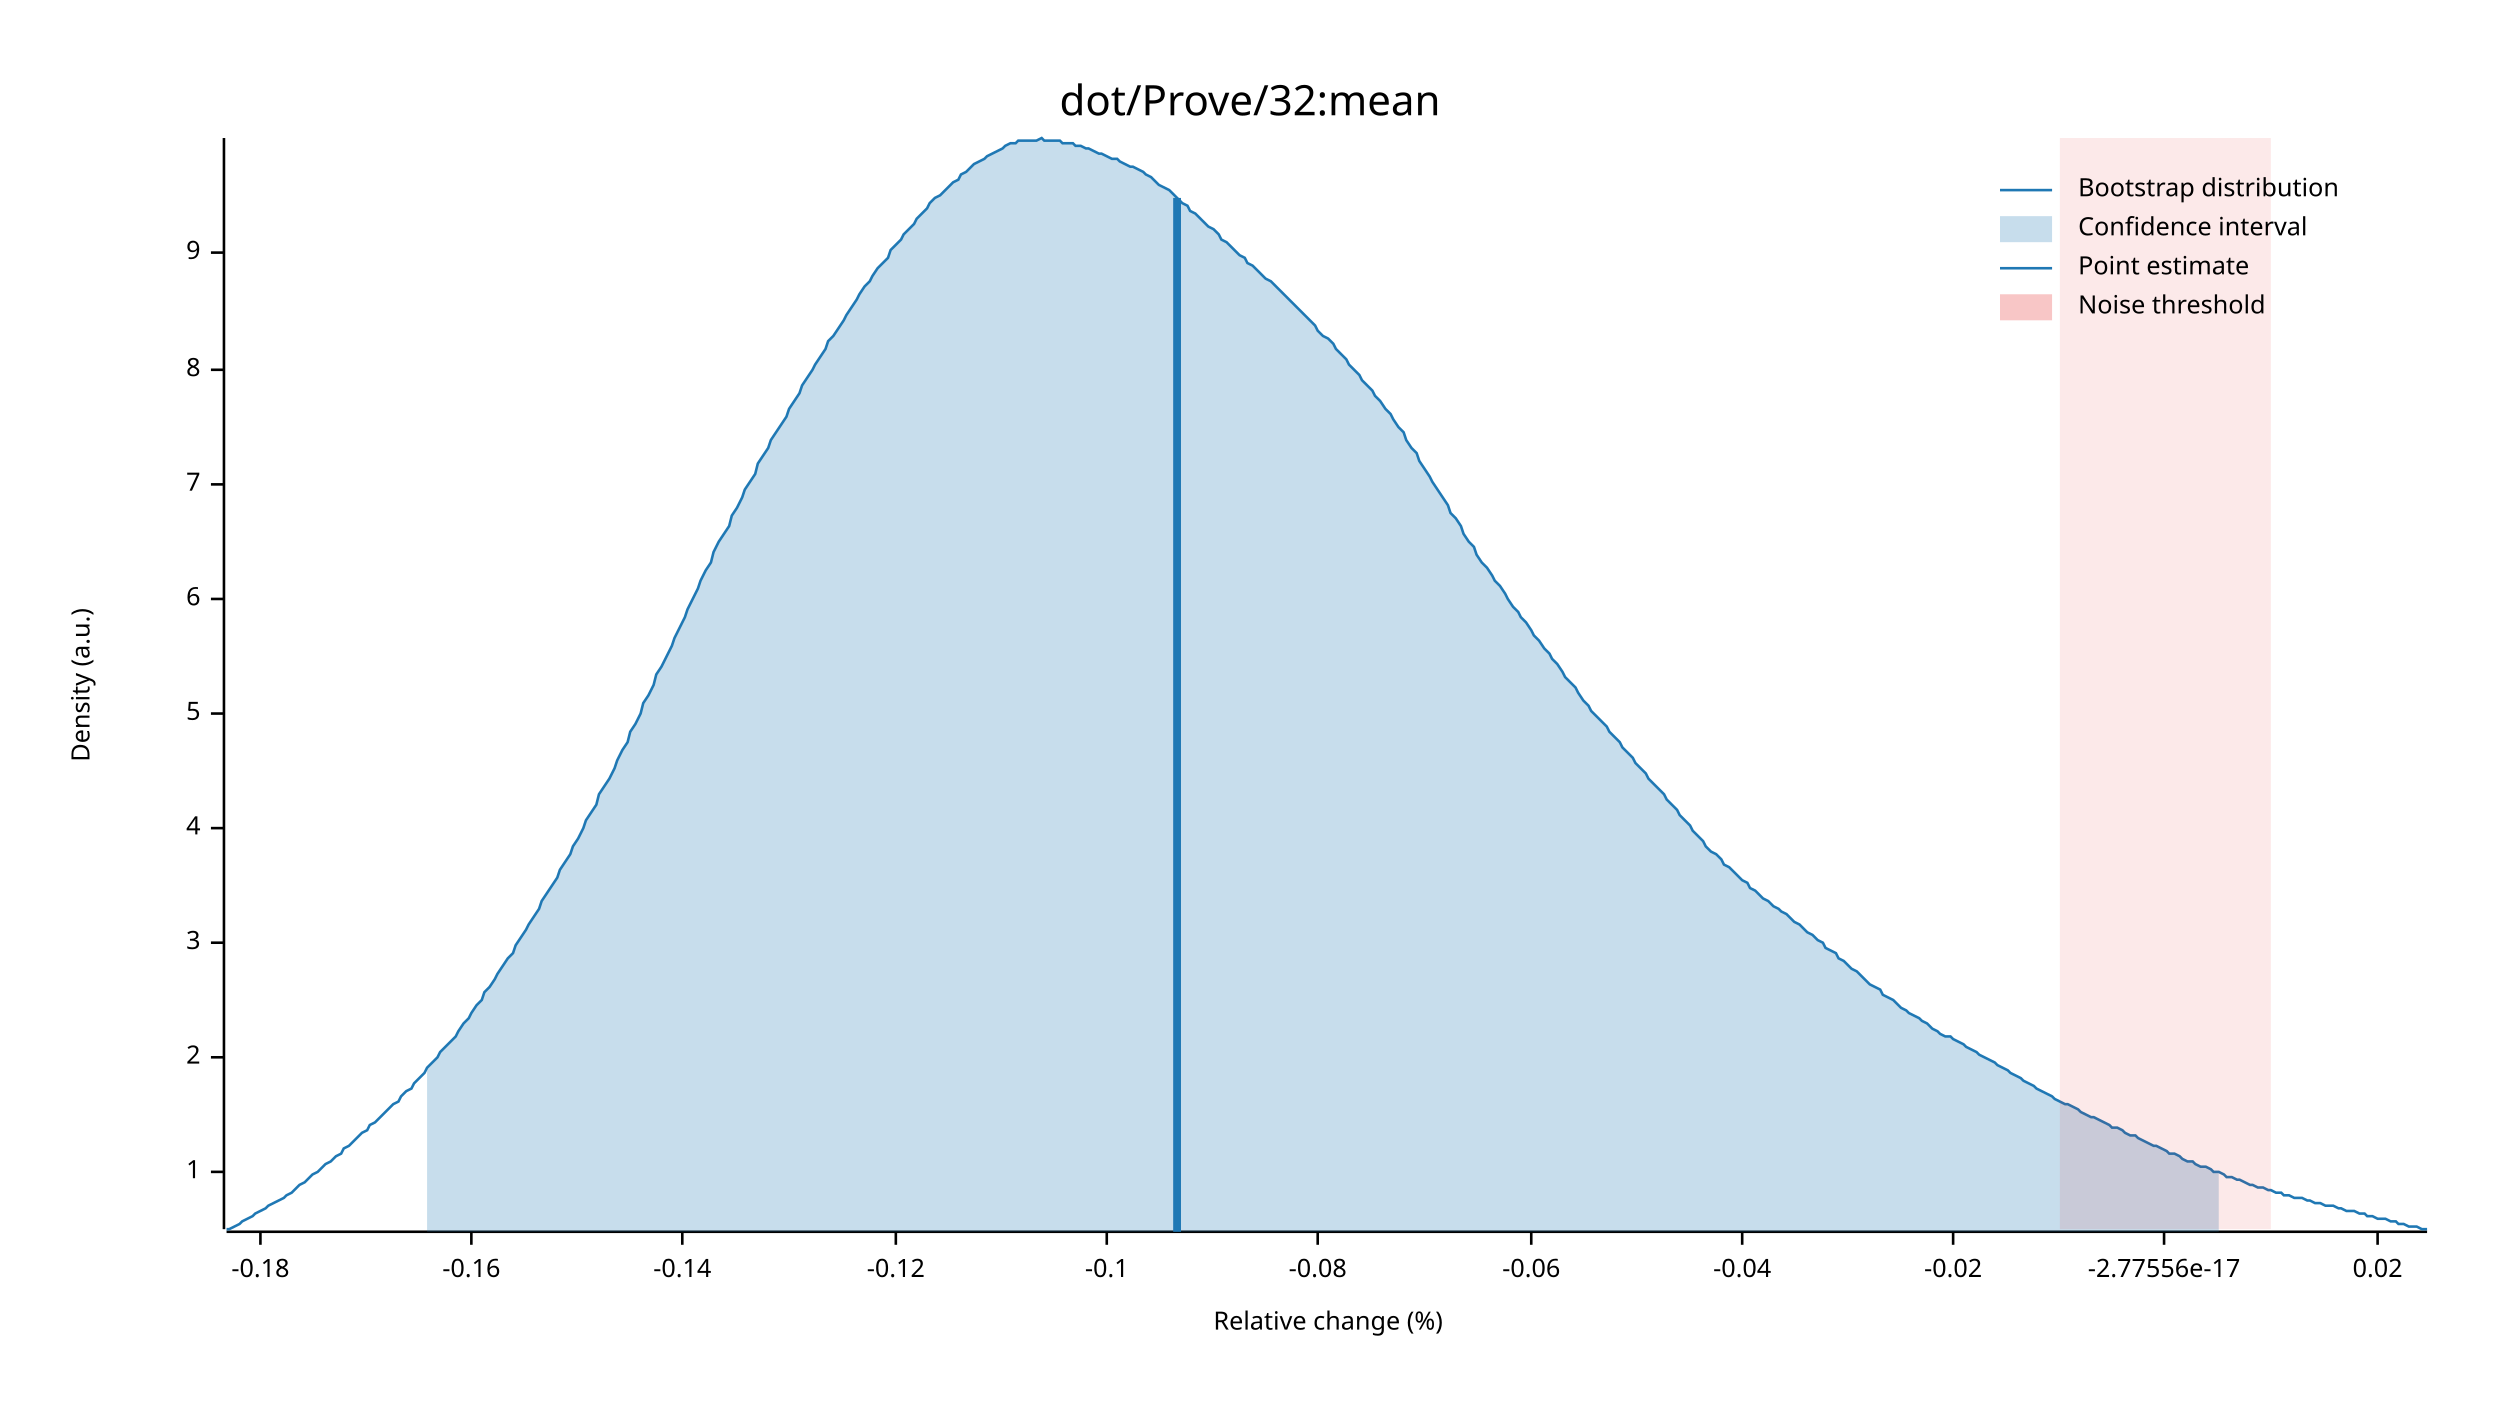
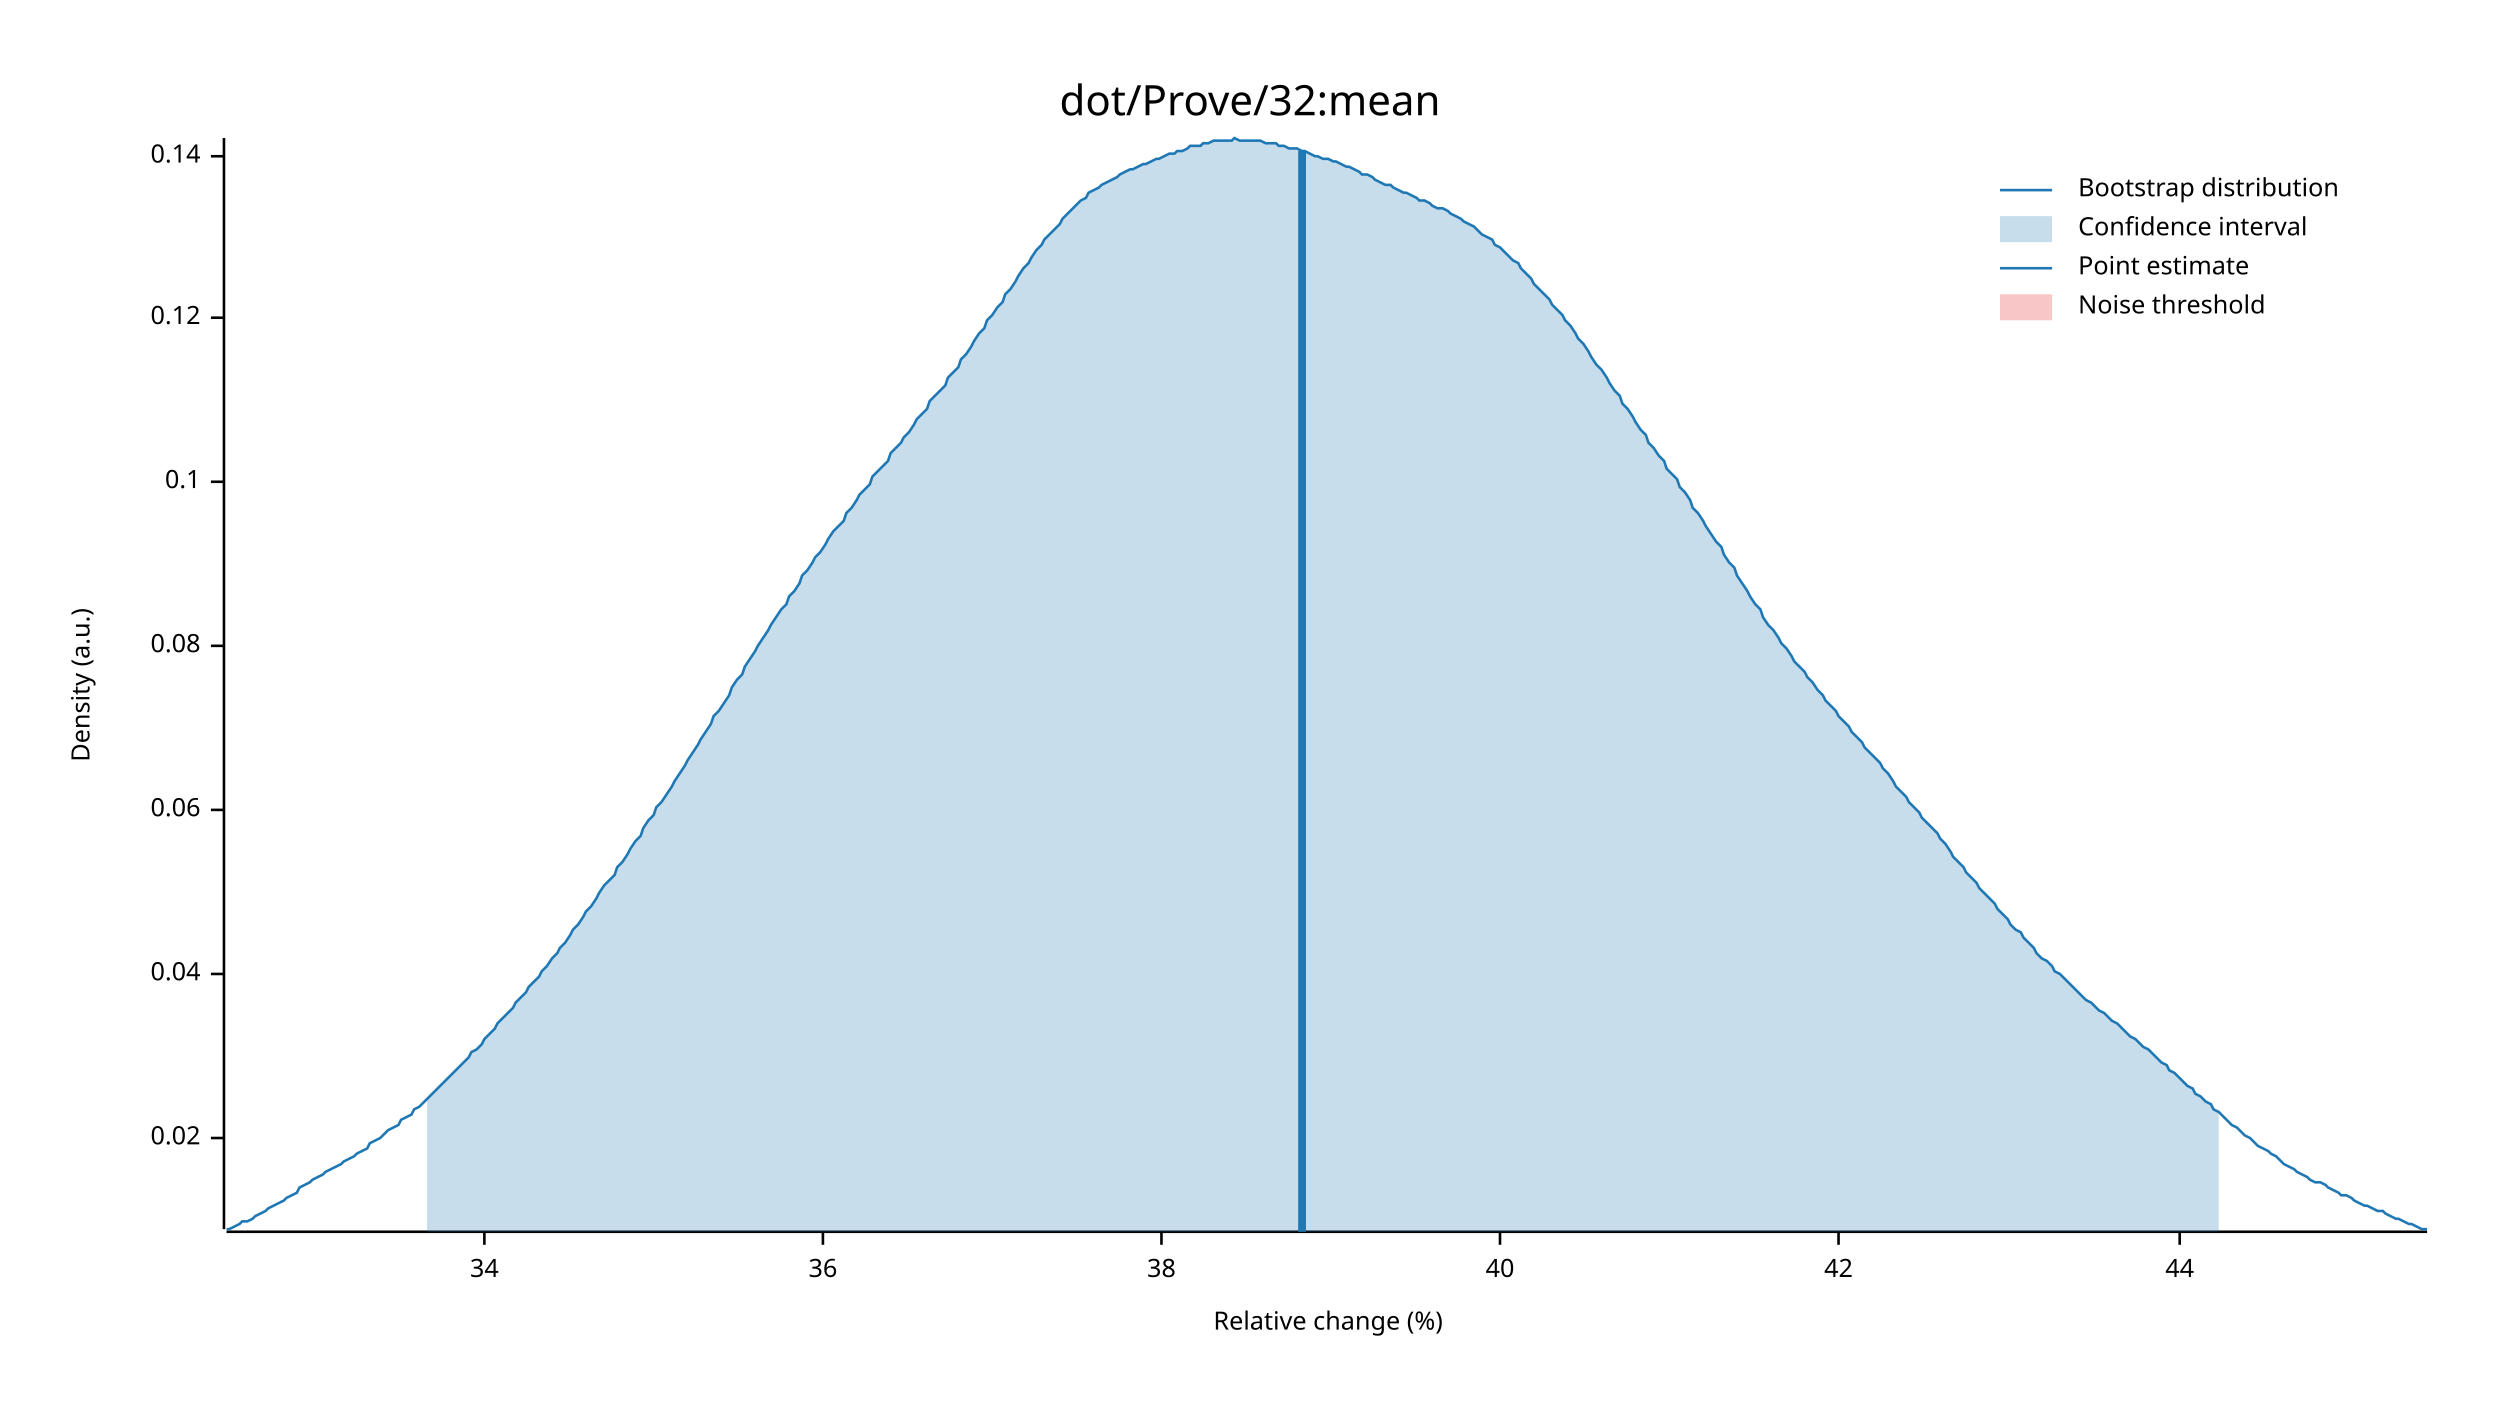
<svg xmlns="http://www.w3.org/2000/svg" width="960" height="540" viewBox="0 0 960 540">
  <text x="480" y="32" dy="0.76em" text-anchor="middle" font-family="sans-serif" font-size="16.129" opacity="1" fill="#000000">
dot/Prove/32:mean
</text>
  <text x="27" y="263" dy="0.76em" text-anchor="middle" font-family="sans-serif" font-size="9.677" opacity="1" fill="#000000" transform="rotate(270, 27, 263)">
Density (a.u.)
</text>
  <text x="510" y="513" dy="-0.5ex" text-anchor="middle" font-family="sans-serif" font-size="9.677" opacity="1" fill="#000000">
Relative change (%)
</text>
  <polyline fill="none" opacity="1" stroke="#000000" stroke-width="1" points="86,53 86,472 " />
-   <text x="77" y="450" dy="0.5ex" text-anchor="end" font-family="sans-serif" font-size="9.677" opacity="1" fill="#000000">
- 1
- </text>
-   <polyline fill="none" opacity="1" stroke="#000000" stroke-width="1" points="81,450 86,450 " />
-   <text x="77" y="406" dy="0.5ex" text-anchor="end" font-family="sans-serif" font-size="9.677" opacity="1" fill="#000000">
- 2
- </text>
-   <polyline fill="none" opacity="1" stroke="#000000" stroke-width="1" points="81,406 86,406 " />
-   <text x="77" y="362" dy="0.5ex" text-anchor="end" font-family="sans-serif" font-size="9.677" opacity="1" fill="#000000">
- 3
- </text>
-   <polyline fill="none" opacity="1" stroke="#000000" stroke-width="1" points="81,362 86,362 " />
-   <text x="77" y="318" dy="0.5ex" text-anchor="end" font-family="sans-serif" font-size="9.677" opacity="1" fill="#000000">
- 4
- </text>
-   <polyline fill="none" opacity="1" stroke="#000000" stroke-width="1" points="81,318 86,318 " />
-   <text x="77" y="274" dy="0.5ex" text-anchor="end" font-family="sans-serif" font-size="9.677" opacity="1" fill="#000000">
- 5
- </text>
-   <polyline fill="none" opacity="1" stroke="#000000" stroke-width="1" points="81,274 86,274 " />
-   <text x="77" y="230" dy="0.5ex" text-anchor="end" font-family="sans-serif" font-size="9.677" opacity="1" fill="#000000">
- 6
- </text>
-   <polyline fill="none" opacity="1" stroke="#000000" stroke-width="1" points="81,230 86,230 " />
-   <text x="77" y="186" dy="0.5ex" text-anchor="end" font-family="sans-serif" font-size="9.677" opacity="1" fill="#000000">
- 7
- </text>
-   <polyline fill="none" opacity="1" stroke="#000000" stroke-width="1" points="81,186 86,186 " />
-   <text x="77" y="142" dy="0.5ex" text-anchor="end" font-family="sans-serif" font-size="9.677" opacity="1" fill="#000000">
- 8
- </text>
-   <polyline fill="none" opacity="1" stroke="#000000" stroke-width="1" points="81,142 86,142 " />
-   <text x="77" y="97" dy="0.5ex" text-anchor="end" font-family="sans-serif" font-size="9.677" opacity="1" fill="#000000">
- 9
- </text>
-   <polyline fill="none" opacity="1" stroke="#000000" stroke-width="1" points="81,97 86,97 " />
-   <polyline fill="none" opacity="1" stroke="#000000" stroke-width="1" points="87,473 932,473 " />
-   <text x="100" y="483" dy="0.76em" text-anchor="middle" font-family="sans-serif" font-size="9.677" opacity="1" fill="#000000">
- -0.18
- </text>
-   <polyline fill="none" opacity="1" stroke="#000000" stroke-width="1" points="100,473 100,478 " />
-   <text x="181" y="483" dy="0.76em" text-anchor="middle" font-family="sans-serif" font-size="9.677" opacity="1" fill="#000000">
- -0.16
- </text>
-   <polyline fill="none" opacity="1" stroke="#000000" stroke-width="1" points="181,473 181,478 " />
-   <text x="262" y="483" dy="0.76em" text-anchor="middle" font-family="sans-serif" font-size="9.677" opacity="1" fill="#000000">
- -0.14
- </text>
-   <polyline fill="none" opacity="1" stroke="#000000" stroke-width="1" points="262,473 262,478 " />
-   <text x="344" y="483" dy="0.76em" text-anchor="middle" font-family="sans-serif" font-size="9.677" opacity="1" fill="#000000">
- -0.12
- </text>
-   <polyline fill="none" opacity="1" stroke="#000000" stroke-width="1" points="344,473 344,478 " />
-   <text x="425" y="483" dy="0.76em" text-anchor="middle" font-family="sans-serif" font-size="9.677" opacity="1" fill="#000000">
- -0.1
- </text>
-   <polyline fill="none" opacity="1" stroke="#000000" stroke-width="1" points="425,473 425,478 " />
-   <text x="506" y="483" dy="0.76em" text-anchor="middle" font-family="sans-serif" font-size="9.677" opacity="1" fill="#000000">
- -0.08
- </text>
-   <polyline fill="none" opacity="1" stroke="#000000" stroke-width="1" points="506,473 506,478 " />
-   <text x="588" y="483" dy="0.76em" text-anchor="middle" font-family="sans-serif" font-size="9.677" opacity="1" fill="#000000">
- -0.06
- </text>
-   <polyline fill="none" opacity="1" stroke="#000000" stroke-width="1" points="588,473 588,478 " />
-   <text x="669" y="483" dy="0.76em" text-anchor="middle" font-family="sans-serif" font-size="9.677" opacity="1" fill="#000000">
- -0.04
- </text>
-   <polyline fill="none" opacity="1" stroke="#000000" stroke-width="1" points="669,473 669,478 " />
-   <text x="750" y="483" dy="0.76em" text-anchor="middle" font-family="sans-serif" font-size="9.677" opacity="1" fill="#000000">
- -0.02
- </text>
-   <polyline fill="none" opacity="1" stroke="#000000" stroke-width="1" points="750,473 750,478 " />
-   <text x="831" y="483" dy="0.76em" text-anchor="middle" font-family="sans-serif" font-size="9.677" opacity="1" fill="#000000">
- -2.77556e-17
- </text>
-   <polyline fill="none" opacity="1" stroke="#000000" stroke-width="1" points="831,473 831,478 " />
-   <text x="913" y="483" dy="0.76em" text-anchor="middle" font-family="sans-serif" font-size="9.677" opacity="1" fill="#000000">
+   <text x="77" y="437" dy="0.5ex" text-anchor="end" font-family="sans-serif" font-size="9.677" opacity="1" fill="#000000">
0.02
</text>
-   <polyline fill="none" opacity="1" stroke="#000000" stroke-width="1" points="913,473 913,478 " />
-   <polyline fill="none" opacity="1" stroke="#1F78B4" stroke-width="1" points="87,472 88,472 90,471 92,470 93,469 95,468 97,467 98,466 100,465 102,464 103,463 105,462 107,461 109,460 110,459 112,458 114,456 115,455 117,454 119,452 120,451 122,450 124,448 125,447 127,446 129,444 131,443 132,441 134,440 136,438 137,437 139,435 141,434 142,432 144,431 146,429 147,428 149,426 151,424 153,423 154,421 156,419 158,418 159,416 161,414 163,412 164,410 166,408 168,406 169,404 171,402 173,400 175,398 176,396 178,393 180,391 181,389 183,386 185,384 186,381 188,379 190,376 191,374 193,371 195,368 197,366 198,363 200,360 202,357 203,355 205,352 207,349 208,346 210,343 212,340 214,337 215,334 217,331 219,328 220,325 222,322 224,318 225,315 227,312 229,309 230,305 232,302 234,299 236,295 237,292 239,288 241,285 242,281 244,278 246,274 247,270 249,267 251,263 252,259 254,256 256,252 258,248 259,245 261,241 263,237 264,234 266,230 268,226 269,223 271,219 273,216 274,212 276,208 278,205 280,202 281,198 283,195 285,191 286,188 288,185 290,182 291,178 293,175 295,172 296,169 298,166 300,163 302,160 303,157 305,154 307,151 308,148 310,145 312,142 313,140 315,137 317,134 318,131 320,129 322,126 324,123 325,121 327,118 329,115 330,113 332,110 334,108 335,106 337,103 339,101 341,99 342,96 344,94 346,92 347,90 349,88 351,86 352,84 354,82 356,80 357,78 359,76 361,75 363,73 364,72 366,70 368,69 369,67 371,66 373,64 374,63 376,62 378,61 379,60 381,59 383,58 385,57 386,56 388,55 390,55 391,54 393,54 395,54 396,54 398,54 400,53 401,54 403,54 405,54 407,54 408,55 410,55 412,55 413,56 415,56 417,57 418,57 420,58 422,59 423,59 425,60 427,61 429,61 430,62 432,63 434,64 435,64 437,65 439,66 440,67 442,68 444,70 445,71 447,72 449,73 451,75 452,76 454,78 456,79 457,81 459,82 461,84 462,85 464,87 466,88 468,90 469,92 471,93 473,95 474,96 476,98 478,99 479,101 481,102 483,104 484,105 486,107 488,108 490,110 491,111 493,113 495,115 496,116 498,118 500,120 501,121 503,123 505,125 506,127 508,129 510,130 512,132 513,134 515,136 517,138 518,140 520,142 522,144 523,146 525,148 527,150 528,152 530,154 532,157 534,159 535,161 537,164 539,166 540,169 542,172 544,174 545,177 547,180 549,183 550,185 552,188 554,191 556,194 557,197 559,199 561,202 562,205 564,208 566,210 567,213 569,216 571,218 573,221 574,223 576,225 578,228 579,230 581,233 583,235 584,237 586,239 588,242 589,244 591,246 593,249 595,251 596,253 598,255 600,258 601,260 603,262 605,264 606,266 608,269 610,271 611,273 613,275 615,277 617,279 618,281 620,283 622,285 623,287 625,289 627,291 628,293 630,295 632,297 633,299 635,301 637,303 639,305 640,307 642,309 644,311 645,313 647,315 649,317 650,319 652,321 654,323 655,325 657,327 659,328 661,330 662,332 664,333 666,335 667,336 669,338 671,339 672,341 674,342 676,344 677,345 679,346 681,348 683,349 684,350 686,351 688,353 689,354 691,355 693,357 694,358 696,359 698,361 700,362 701,364 703,365 705,366 706,368 708,369 710,371 711,372 713,373 715,375 716,376 718,378 720,379 722,380 723,382 725,383 727,384 728,385 730,387 732,388 733,389 735,390 737,391 738,392 740,393 742,395 744,396 745,397 747,398 749,398 750,399 752,400 754,401 755,402 757,403 759,404 760,405 762,406 764,407 766,408 767,409 769,410 771,411 772,412 774,413 776,414 777,415 779,416 781,417 782,418 784,419 786,420 788,421 789,422 791,423 793,424 794,424 796,425 798,426 799,427 801,428 803,429 804,429 806,430 808,431 810,432 811,433 813,433 815,434 816,435 818,436 820,436 821,437 823,438 825,439 827,440 828,440 830,441 832,442 833,443 835,443 837,444 838,445 840,446 842,446 843,447 845,448 847,448 849,449 850,450 852,450 854,451 855,452 857,452 859,453 860,453 862,454 864,455 865,455 867,456 869,456 871,457 872,457 874,458 876,458 877,459 879,459 881,460 882,460 884,460 886,461 887,461 889,462 891,462 893,463 894,463 896,463 898,464 899,464 901,465 903,465 904,465 906,466 908,466 909,467 911,467 913,468 915,468 916,468 918,469 920,469 921,470 923,470 925,471 926,471 928,471 930,472 932,472 " />
-   <polygon opacity="0.25" fill="#1F78B4" points="164,410 166,408 168,406 169,404 171,402 173,400 175,398 176,396 178,393 180,391 181,389 183,386 185,384 186,381 188,379 190,376 191,374 193,371 195,368 197,366 198,363 200,360 202,357 203,355 205,352 207,349 208,346 210,343 212,340 214,337 215,334 217,331 219,328 220,325 222,322 224,318 225,315 227,312 229,309 230,305 232,302 234,299 236,295 237,292 239,288 241,285 242,281 244,278 246,274 247,270 249,267 251,263 252,259 254,256 256,252 258,248 259,245 261,241 263,237 264,234 266,230 268,226 269,223 271,219 273,216 274,212 276,208 278,205 280,202 281,198 283,195 285,191 286,188 288,185 290,182 291,178 293,175 295,172 296,169 298,166 300,163 302,160 303,157 305,154 307,151 308,148 310,145 312,142 313,140 315,137 317,134 318,131 320,129 322,126 324,123 325,121 327,118 329,115 330,113 332,110 334,108 335,106 337,103 339,101 341,99 342,96 344,94 346,92 347,90 349,88 351,86 352,84 354,82 356,80 357,78 359,76 361,75 363,73 364,72 366,70 368,69 369,67 371,66 373,64 374,63 376,62 378,61 379,60 381,59 383,58 385,57 386,56 388,55 390,55 391,54 393,54 395,54 396,54 398,54 400,53 401,54 403,54 405,54 407,54 408,55 410,55 412,55 413,56 415,56 417,57 418,57 420,58 422,59 423,59 425,60 427,61 429,61 430,62 432,63 434,64 435,64 437,65 439,66 440,67 442,68 444,70 445,71 447,72 449,73 451,75 452,76 454,78 456,79 457,81 459,82 461,84 462,85 464,87 466,88 468,90 469,92 471,93 473,95 474,96 476,98 478,99 479,101 481,102 483,104 484,105 486,107 488,108 490,110 491,111 493,113 495,115 496,116 498,118 500,120 501,121 503,123 505,125 506,127 508,129 510,130 512,132 513,134 515,136 517,138 518,140 520,142 522,144 523,146 525,148 527,150 528,152 530,154 532,157 534,159 535,161 537,164 539,166 540,169 542,172 544,174 545,177 547,180 549,183 550,185 552,188 554,191 556,194 557,197 559,199 561,202 562,205 564,208 566,210 567,213 569,216 571,218 573,221 574,223 576,225 578,228 579,230 581,233 583,235 584,237 586,239 588,242 589,244 591,246 593,249 595,251 596,253 598,255 600,258 601,260 603,262 605,264 606,266 608,269 610,271 611,273 613,275 615,277 617,279 618,281 620,283 622,285 623,287 625,289 627,291 628,293 630,295 632,297 633,299 635,301 637,303 639,305 640,307 642,309 644,311 645,313 647,315 649,317 650,319 652,321 654,323 655,325 657,327 659,328 661,330 662,332 664,333 666,335 667,336 669,338 671,339 672,341 674,342 676,344 677,345 679,346 681,348 683,349 684,350 686,351 688,353 689,354 691,355 693,357 694,358 696,359 698,361 700,362 701,364 703,365 705,366 706,368 708,369 710,371 711,372 713,373 715,375 716,376 718,378 720,379 722,380 723,382 725,383 727,384 728,385 730,387 732,388 733,389 735,390 737,391 738,392 740,393 742,395 744,396 745,397 747,398 749,398 750,399 752,400 754,401 755,402 757,403 759,404 760,405 762,406 764,407 766,408 767,409 769,410 771,411 772,412 774,413 776,414 777,415 779,416 781,417 782,418 784,419 786,420 788,421 789,422 791,423 793,424 794,424 796,425 798,426 799,427 801,428 803,429 804,429 806,430 808,431 810,432 811,433 813,433 815,434 816,435 818,436 820,436 821,437 823,438 825,439 827,440 828,440 830,441 832,442 833,443 835,443 837,444 838,445 840,446 842,446 843,447 845,448 847,448 849,449 850,450 852,450 852,473 164,473 " />
-   <polyline fill="none" opacity="1" stroke="#1F78B4" stroke-width="3" points="452,473 452,76 " />
-   <rect x="791" y="53" width="81" height="419" opacity="0.1" fill="#E31A1C" stroke="none" />
+   <polyline fill="none" opacity="1" stroke="#000000" stroke-width="1" points="81,437 86,437 " />
+   <text x="77" y="374" dy="0.5ex" text-anchor="end" font-family="sans-serif" font-size="9.677" opacity="1" fill="#000000">
+ 0.04
+ </text>
+   <polyline fill="none" opacity="1" stroke="#000000" stroke-width="1" points="81,374 86,374 " />
+   <text x="77" y="311" dy="0.5ex" text-anchor="end" font-family="sans-serif" font-size="9.677" opacity="1" fill="#000000">
+ 0.06
+ </text>
+   <polyline fill="none" opacity="1" stroke="#000000" stroke-width="1" points="81,311 86,311 " />
+   <text x="77" y="248" dy="0.5ex" text-anchor="end" font-family="sans-serif" font-size="9.677" opacity="1" fill="#000000">
+ 0.08
+ </text>
+   <polyline fill="none" opacity="1" stroke="#000000" stroke-width="1" points="81,248 86,248 " />
+   <text x="77" y="185" dy="0.5ex" text-anchor="end" font-family="sans-serif" font-size="9.677" opacity="1" fill="#000000">
+ 0.1
+ </text>
+   <polyline fill="none" opacity="1" stroke="#000000" stroke-width="1" points="81,185 86,185 " />
+   <text x="77" y="122" dy="0.5ex" text-anchor="end" font-family="sans-serif" font-size="9.677" opacity="1" fill="#000000">
+ 0.12
+ </text>
+   <polyline fill="none" opacity="1" stroke="#000000" stroke-width="1" points="81,122 86,122 " />
+   <text x="77" y="60" dy="0.5ex" text-anchor="end" font-family="sans-serif" font-size="9.677" opacity="1" fill="#000000">
+ 0.14
+ </text>
+   <polyline fill="none" opacity="1" stroke="#000000" stroke-width="1" points="81,60 86,60 " />
+   <polyline fill="none" opacity="1" stroke="#000000" stroke-width="1" points="87,473 932,473 " />
+   <text x="186" y="483" dy="0.76em" text-anchor="middle" font-family="sans-serif" font-size="9.677" opacity="1" fill="#000000">
+ 34
+ </text>
+   <polyline fill="none" opacity="1" stroke="#000000" stroke-width="1" points="186,473 186,478 " />
+   <text x="316" y="483" dy="0.76em" text-anchor="middle" font-family="sans-serif" font-size="9.677" opacity="1" fill="#000000">
+ 36
+ </text>
+   <polyline fill="none" opacity="1" stroke="#000000" stroke-width="1" points="316,473 316,478 " />
+   <text x="446" y="483" dy="0.76em" text-anchor="middle" font-family="sans-serif" font-size="9.677" opacity="1" fill="#000000">
+ 38
+ </text>
+   <polyline fill="none" opacity="1" stroke="#000000" stroke-width="1" points="446,473 446,478 " />
+   <text x="576" y="483" dy="0.76em" text-anchor="middle" font-family="sans-serif" font-size="9.677" opacity="1" fill="#000000">
+ 40
+ </text>
+   <polyline fill="none" opacity="1" stroke="#000000" stroke-width="1" points="576,473 576,478 " />
+   <text x="706" y="483" dy="0.76em" text-anchor="middle" font-family="sans-serif" font-size="9.677" opacity="1" fill="#000000">
+ 42
+ </text>
+   <polyline fill="none" opacity="1" stroke="#000000" stroke-width="1" points="706,473 706,478 " />
+   <text x="837" y="483" dy="0.76em" text-anchor="middle" font-family="sans-serif" font-size="9.677" opacity="1" fill="#000000">
+ 44
+ </text>
+   <polyline fill="none" opacity="1" stroke="#000000" stroke-width="1" points="837,473 837,478 " />
+   <polyline fill="none" opacity="1" stroke="#1F78B4" stroke-width="1" points="87,472 88,472 90,471 92,470 93,469 95,469 97,468 98,467 100,466 102,465 103,464 105,463 107,462 109,461 110,460 112,459 114,458 115,456 117,455 119,454 120,453 122,452 124,451 125,450 127,449 129,448 131,447 132,446 134,445 136,444 137,443 139,442 141,441 142,439 144,438 146,437 147,436 149,434 151,433 153,432 154,430 156,429 158,428 159,426 161,425 163,423 164,422 166,420 168,418 169,417 171,415 173,413 175,411 176,410 178,408 180,406 181,404 183,403 185,401 186,399 188,397 190,395 191,393 193,391 195,389 197,387 198,385 200,383 202,381 203,379 205,377 207,375 208,373 210,371 212,368 214,366 215,364 217,362 219,359 220,357 222,355 224,352 225,350 227,348 229,345 230,343 232,340 234,338 236,336 237,333 239,331 241,328 242,326 244,323 246,321 247,318 249,315 251,313 252,310 254,308 256,305 258,302 259,300 261,297 263,294 264,292 266,289 268,286 269,284 271,281 273,278 274,275 276,273 278,270 280,267 281,264 283,261 285,259 286,256 288,253 290,250 291,248 293,245 295,242 296,240 298,237 300,234 302,232 303,229 305,227 307,224 308,221 310,219 312,216 313,214 315,212 317,209 318,207 320,204 322,202 324,200 325,197 327,195 329,192 330,190 332,188 334,186 335,183 337,181 339,179 341,177 342,174 344,172 346,170 347,168 349,166 351,163 352,161 354,159 356,157 357,154 359,152 361,150 363,148 364,145 366,143 368,141 369,138 371,136 373,133 374,131 376,128 378,126 379,123 381,121 383,118 385,116 386,113 388,111 390,108 391,106 393,103 395,101 396,99 398,96 400,94 401,92 403,90 405,88 407,86 408,84 410,82 412,80 413,79 415,77 417,76 418,74 420,73 422,72 423,71 425,70 427,69 429,68 430,67 432,66 434,65 435,65 437,64 439,63 440,63 442,62 444,61 445,61 447,60 449,59 451,59 452,58 454,58 456,57 457,56 459,56 461,56 462,55 464,55 466,54 468,54 469,54 471,54 473,54 474,53 476,54 478,54 479,54 481,54 483,54 484,54 486,55 488,55 490,55 491,56 493,56 495,57 496,57 498,57 500,58 501,58 503,59 505,60 506,60 508,61 510,61 512,62 513,62 515,63 517,64 518,64 520,65 522,66 523,67 525,67 527,68 528,69 530,70 532,71 534,71 535,72 537,73 539,74 540,74 542,75 544,76 545,77 547,77 549,78 550,79 552,80 554,80 556,81 557,82 559,83 561,84 562,85 564,86 566,87 567,88 569,90 571,91 573,92 574,94 576,95 578,97 579,98 581,100 583,101 584,103 586,105 588,107 589,109 591,111 593,113 595,115 596,117 598,119 600,121 601,123 603,125 605,128 606,130 608,132 610,135 611,137 613,140 615,142 617,145 618,147 620,150 622,152 623,155 625,157 627,160 628,162 630,165 632,167 633,170 635,172 637,175 639,177 640,180 642,182 644,184 645,187 647,189 649,192 650,195 652,197 654,200 655,202 657,205 659,208 661,210 662,213 664,216 666,218 667,221 669,224 671,227 672,229 674,232 676,234 677,237 679,240 681,242 683,245 684,247 686,249 688,252 689,254 691,256 693,258 694,260 696,262 698,265 700,267 701,269 703,271 705,273 706,275 708,277 710,279 711,281 713,283 715,285 716,287 718,289 720,291 722,293 723,295 725,297 727,300 728,302 730,304 732,306 733,308 735,310 737,312 738,314 740,316 742,318 744,320 745,322 747,324 749,327 750,329 752,331 754,333 755,335 757,337 759,339 760,341 762,343 764,345 766,347 767,349 769,351 771,353 772,355 774,357 776,358 777,360 779,362 781,364 782,366 784,368 786,369 788,371 789,373 791,374 793,376 794,377 796,379 798,381 799,382 801,384 803,385 804,386 806,388 808,389 810,391 811,392 813,393 815,395 816,396 818,398 820,399 821,400 823,402 825,403 827,405 828,406 830,408 832,409 833,411 835,412 837,414 838,415 840,417 842,418 843,420 845,421 847,423 849,424 850,426 852,427 854,429 855,430 857,432 859,433 860,434 862,436 864,437 865,438 867,440 869,441 871,442 872,443 874,444 876,446 877,447 879,448 881,449 882,450 884,451 886,452 887,453 889,454 891,454 893,455 894,456 896,457 898,458 899,459 901,459 903,460 904,461 906,462 908,463 909,463 911,464 913,465 915,465 916,466 918,467 920,468 921,468 923,469 925,470 926,470 928,471 930,472 932,472 " />
+   <polygon opacity="0.25" fill="#1F78B4" points="164,422 166,420 168,418 169,417 171,415 173,413 175,411 176,410 178,408 180,406 181,404 183,403 185,401 186,399 188,397 190,395 191,393 193,391 195,389 197,387 198,385 200,383 202,381 203,379 205,377 207,375 208,373 210,371 212,368 214,366 215,364 217,362 219,359 220,357 222,355 224,352 225,350 227,348 229,345 230,343 232,340 234,338 236,336 237,333 239,331 241,328 242,326 244,323 246,321 247,318 249,315 251,313 252,310 254,308 256,305 258,302 259,300 261,297 263,294 264,292 266,289 268,286 269,284 271,281 273,278 274,275 276,273 278,270 280,267 281,264 283,261 285,259 286,256 288,253 290,250 291,248 293,245 295,242 296,240 298,237 300,234 302,232 303,229 305,227 307,224 308,221 310,219 312,216 313,214 315,212 317,209 318,207 320,204 322,202 324,200 325,197 327,195 329,192 330,190 332,188 334,186 335,183 337,181 339,179 341,177 342,174 344,172 346,170 347,168 349,166 351,163 352,161 354,159 356,157 357,154 359,152 361,150 363,148 364,145 366,143 368,141 369,138 371,136 373,133 374,131 376,128 378,126 379,123 381,121 383,118 385,116 386,113 388,111 390,108 391,106 393,103 395,101 396,99 398,96 400,94 401,92 403,90 405,88 407,86 408,84 410,82 412,80 413,79 415,77 417,76 418,74 420,73 422,72 423,71 425,70 427,69 429,68 430,67 432,66 434,65 435,65 437,64 439,63 440,63 442,62 444,61 445,61 447,60 449,59 451,59 452,58 454,58 456,57 457,56 459,56 461,56 462,55 464,55 466,54 468,54 469,54 471,54 473,54 474,53 476,54 478,54 479,54 481,54 483,54 484,54 486,55 488,55 490,55 491,56 493,56 495,57 496,57 498,57 500,58 501,58 503,59 505,60 506,60 508,61 510,61 512,62 513,62 515,63 517,64 518,64 520,65 522,66 523,67 525,67 527,68 528,69 530,70 532,71 534,71 535,72 537,73 539,74 540,74 542,75 544,76 545,77 547,77 549,78 550,79 552,80 554,80 556,81 557,82 559,83 561,84 562,85 564,86 566,87 567,88 569,90 571,91 573,92 574,94 576,95 578,97 579,98 581,100 583,101 584,103 586,105 588,107 589,109 591,111 593,113 595,115 596,117 598,119 600,121 601,123 603,125 605,128 606,130 608,132 610,135 611,137 613,140 615,142 617,145 618,147 620,150 622,152 623,155 625,157 627,160 628,162 630,165 632,167 633,170 635,172 637,175 639,177 640,180 642,182 644,184 645,187 647,189 649,192 650,195 652,197 654,200 655,202 657,205 659,208 661,210 662,213 664,216 666,218 667,221 669,224 671,227 672,229 674,232 676,234 677,237 679,240 681,242 683,245 684,247 686,249 688,252 689,254 691,256 693,258 694,260 696,262 698,265 700,267 701,269 703,271 705,273 706,275 708,277 710,279 711,281 713,283 715,285 716,287 718,289 720,291 722,293 723,295 725,297 727,300 728,302 730,304 732,306 733,308 735,310 737,312 738,314 740,316 742,318 744,320 745,322 747,324 749,327 750,329 752,331 754,333 755,335 757,337 759,339 760,341 762,343 764,345 766,347 767,349 769,351 771,353 772,355 774,357 776,358 777,360 779,362 781,364 782,366 784,368 786,369 788,371 789,373 791,374 793,376 794,377 796,379 798,381 799,382 801,384 803,385 804,386 806,388 808,389 810,391 811,392 813,393 815,395 816,396 818,398 820,399 821,400 823,402 825,403 827,405 828,406 830,408 832,409 833,411 835,412 837,414 838,415 840,417 842,418 843,420 845,421 847,423 849,424 850,426 852,427 852,473 164,473 " />
+   <polyline fill="none" opacity="1" stroke="#1F78B4" stroke-width="3" points="500,473 500,58 " />
+   <rect x="509" y="53" width="0" height="419" opacity="0.1" fill="#E31A1C" stroke="none" />
  <text x="798" y="68" dy="0.76em" text-anchor="start" font-family="sans-serif" font-size="9.677" opacity="1" fill="#000000">
Bootstrap distribution
</text>
  <text x="798" y="83" dy="0.76em" text-anchor="start" font-family="sans-serif" font-size="9.677" opacity="1" fill="#000000">
Confidence interval
</text>
  <text x="798" y="98" dy="0.76em" text-anchor="start" font-family="sans-serif" font-size="9.677" opacity="1" fill="#000000">
Point estimate
</text>
  <text x="798" y="113" dy="0.76em" text-anchor="start" font-family="sans-serif" font-size="9.677" opacity="1" fill="#000000">
Noise threshold
</text>
  <polyline fill="none" opacity="1" stroke="#1F78B4" stroke-width="1" points="768,73 788,73 " />
  <rect x="768" y="83" width="20" height="10" opacity="0.25" fill="#1F78B4" stroke="none" />
  <polyline fill="none" opacity="1" stroke="#1F78B4" stroke-width="1" points="768,103 788,103 " />
  <rect x="768" y="113" width="20" height="10" opacity="0.25" fill="#E31A1C" stroke="none" />
</svg>
